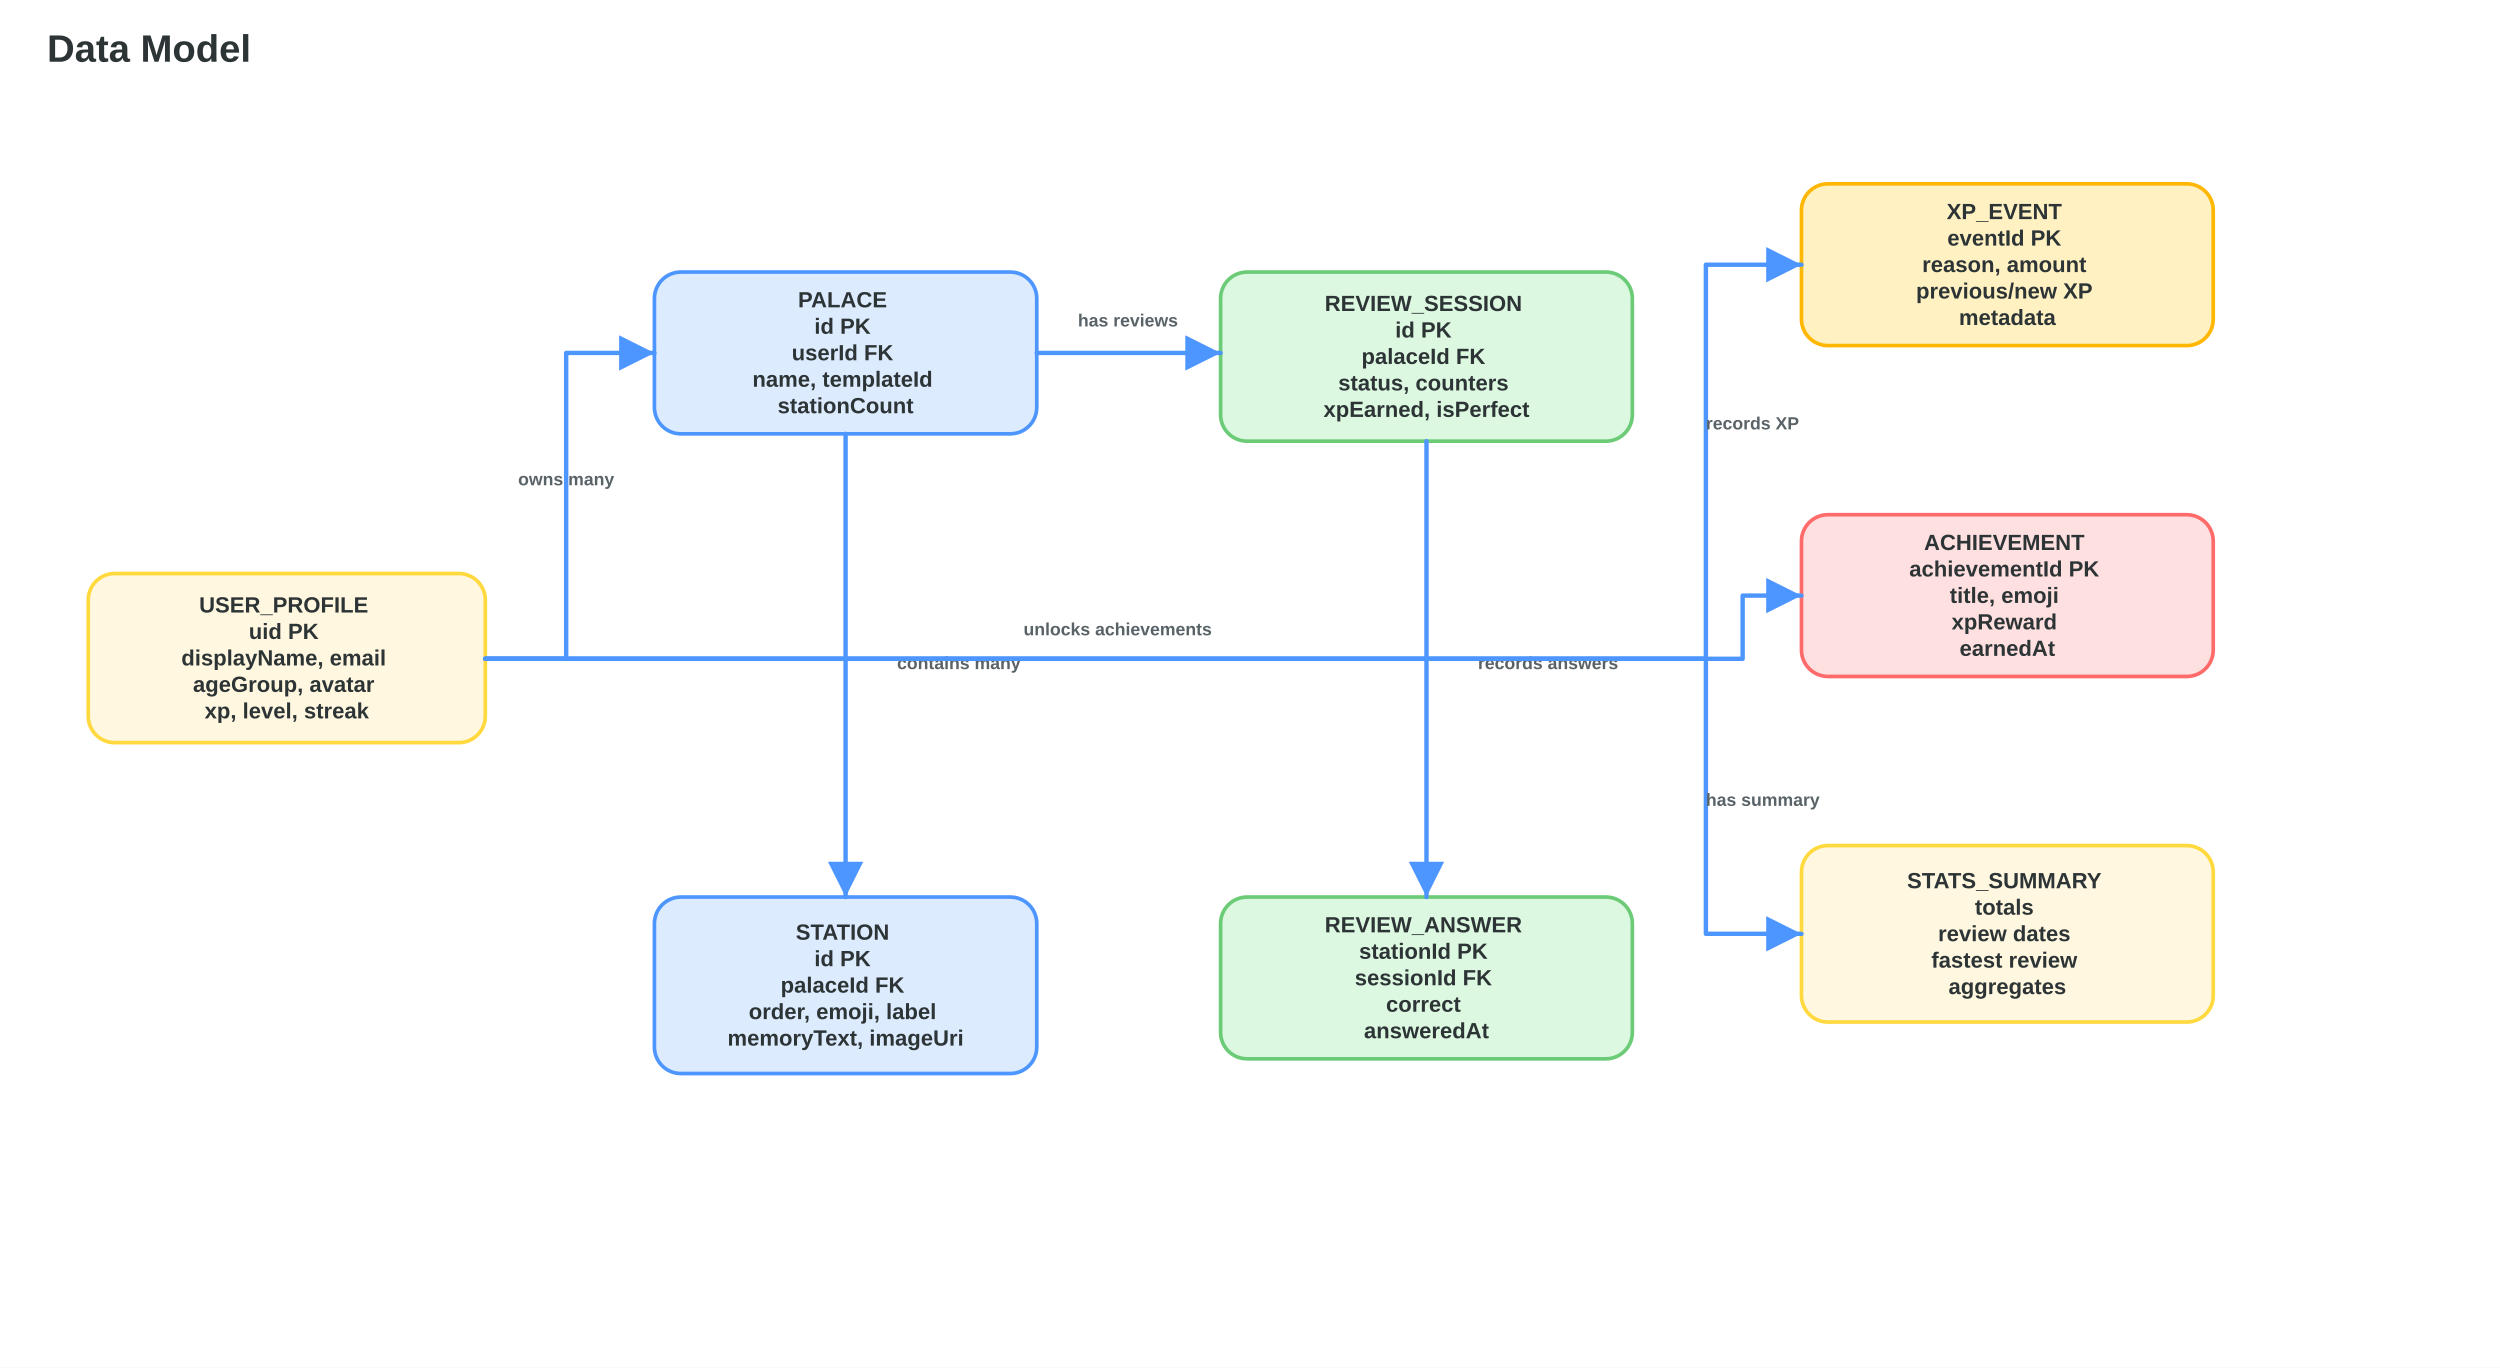
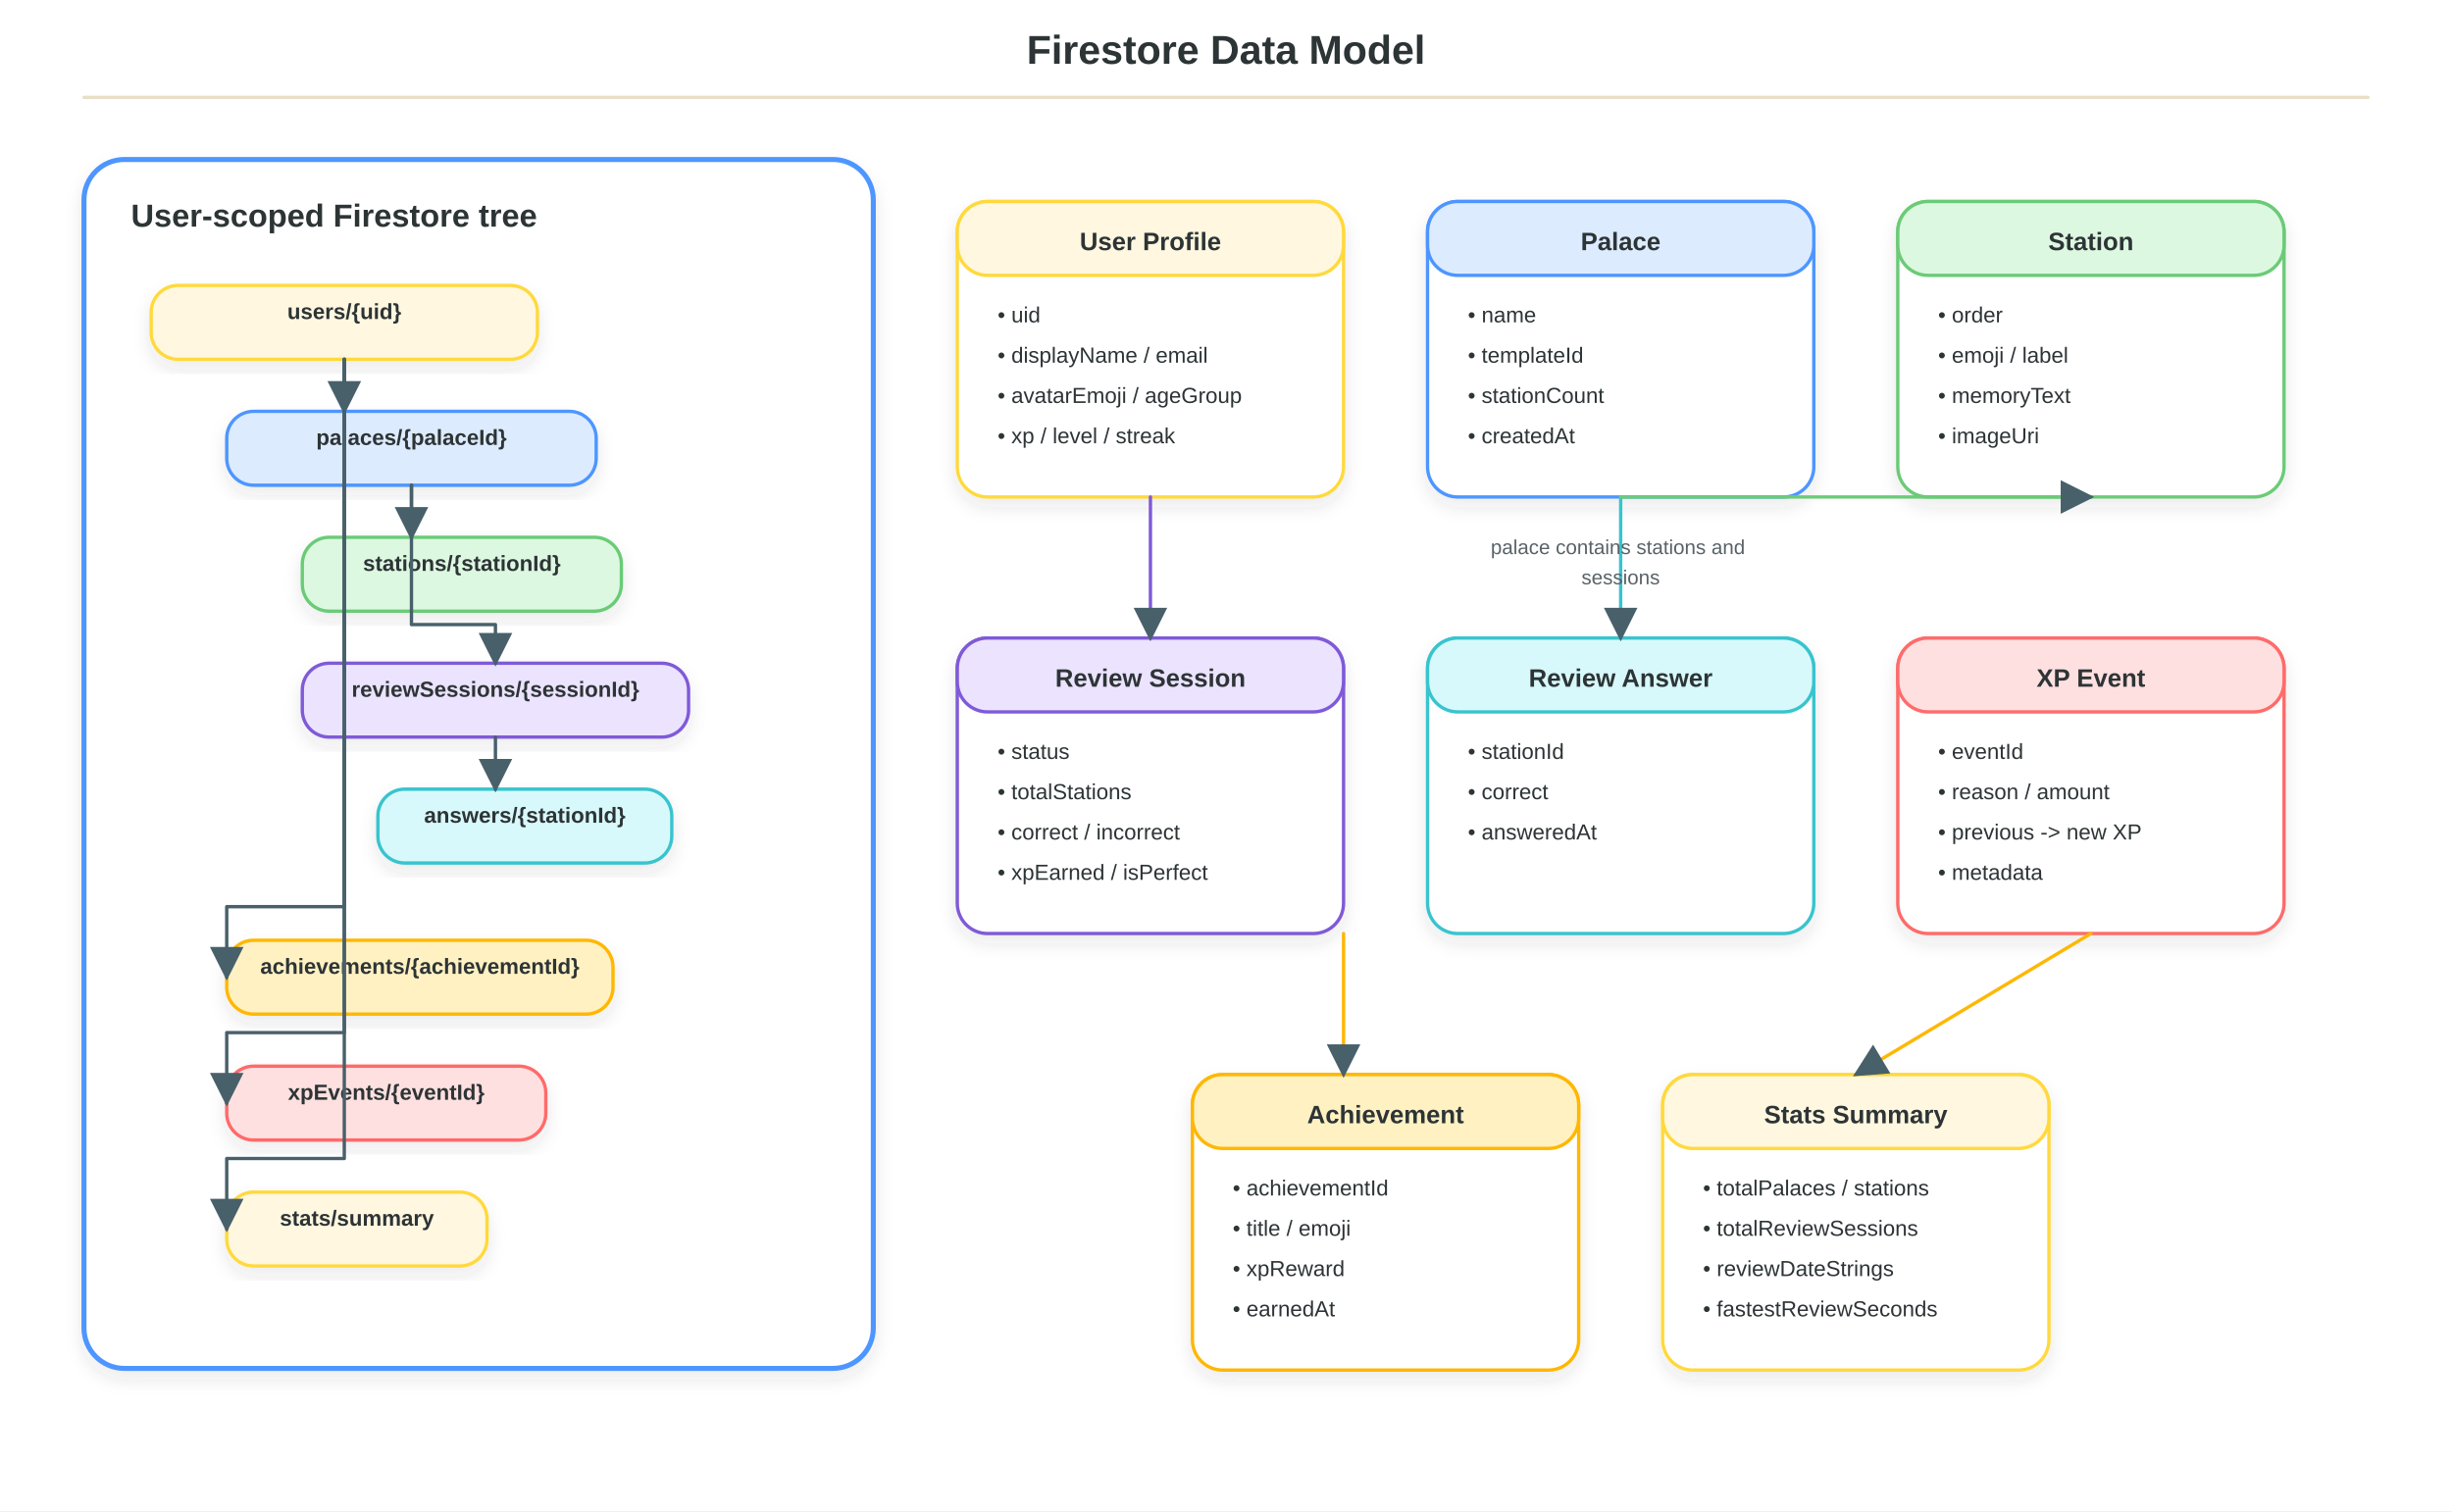
- <svg xmlns="http://www.w3.org/2000/svg" width="1700" height="930" viewBox="0 0 1700 930" role="img" aria-label="Data Model">
+ <svg xmlns="http://www.w3.org/2000/svg" width="1460" height="900" viewBox="0 0 1460 900" role="img" aria-labelledby="title desc">
  <defs>
    <marker id="arrow" markerWidth="12" markerHeight="12" refX="10" refY="6" orient="auto" markerUnits="strokeWidth">
-       <path d="M2,2 L10,6 L2,10 Z" fill="#4D96FF" />
+       <path d="M 1 1 L 11 6 L 1 11 z" fill="#48606A" />
    </marker>
-     <style>
-     .title { font: 700 26px Arial, Helvetica, sans-serif; fill: #2D3436; }
-     .panel-title { font: 700 18px Arial, Helvetica, sans-serif; fill: #2D3436; }
-     .box-text { font: 600 15px Arial, Helvetica, sans-serif; fill: #2D3436; }
-     .small-text { font: 600 13px Arial, Helvetica, sans-serif; fill: #586267; }
-     .edge-label { font: 600 12px Arial, Helvetica, sans-serif; fill: #586267; }
-     .arrow { fill: none; stroke: #4D96FF; stroke-width: 3; stroke-linecap: round; stroke-linejoin: round; marker-end: url(#arrow); }
-     .arrow-soft { fill: none; stroke: #4D96FF; stroke-width: 2.4; stroke-linecap: round; stroke-linejoin: round; marker-end: url(#arrow); stroke-dasharray: 8 6; }
-     .relation { fill: none; stroke: #4D96FF; stroke-width: 2.6; stroke-linecap: round; stroke-linejoin: round; }
-   </style>
+     <marker id="arrow-blue" markerWidth="12" markerHeight="12" refX="10" refY="6" orient="auto" markerUnits="strokeWidth">
+       <path d="M 1 1 L 11 6 L 1 11 z" fill="#4D96FF" />
+     </marker>
+     <filter id="shadow" x="-20%" y="-20%" width="140%" height="140%">
+       <feDropShadow dx="0" dy="5" stdDeviation="5" flood-color="#2D3436" flood-opacity="0.10" />
+     </filter>
  </defs>
-   <rect x="0" y="0" width="1700" height="930" fill="#FFFFFF" />
-   <text x="32" y="42" class="title" text-anchor="start">Data Model</text>
-   <rect x="60" y="390" width="270" height="115" rx="18" fill="#FFF7DF" stroke="#FFD93D" stroke-width="2.5" />
-   <text x="195.0" y="416.5" class="box-text" text-anchor="middle">
-     <tspan x="195.0" dy="0">USER_PROFILE</tspan>
-     <tspan x="195.0" dy="18">uid PK</tspan>
-     <tspan x="195.0" dy="18">displayName, email</tspan>
-     <tspan x="195.0" dy="18">ageGroup, avatar</tspan>
-     <tspan x="195.0" dy="18">xp, level, streak</tspan>
+   <rect x="0" y="0" width="1460" height="900" fill="#FFFFFF" />
+   <text x="730.0" y="38" text-anchor="middle" font-family="Arial, Helvetica, sans-serif" font-size="24" font-weight="700" fill="#2D3436">Firestore Data Model</text>
+   <line x1="50" y1="58" x2="1410" y2="58" stroke="#E9DFC7" stroke-width="2" stroke-linecap="round" />
+   <rect x="50" y="95" width="470" height="720" rx="24" fill="#FFFFFF" stroke="#4D96FF" stroke-width="3" filter="url(#shadow)" />
+   <text x="78" y="135" text-anchor="start" font-family="Arial, Helvetica, sans-serif" font-size="19" font-weight="700" fill="#2D3436">User-scoped Firestore tree</text>
+   <rect x="90" y="170" width="230" height="44" rx="16" fill="#FFF7DF" stroke="#FFD93D" stroke-width="2" filter="url(#shadow)" />
+   <text x="205.0" y="190.0" text-anchor="middle" font-family="Arial, Helvetica, sans-serif" font-size="13" font-weight="700" fill="#2D3436">
+     <tspan x="205.0" dy="0">users/{uid}</tspan>
  </text>
-   <rect x="445" y="185" width="260" height="110" rx="18" fill="#DDEBFF" stroke="#4D96FF" stroke-width="2.5" />
-   <text x="575.0" y="209.0" class="box-text" text-anchor="middle">
-     <tspan x="575.0" dy="0">PALACE</tspan>
-     <tspan x="575.0" dy="18">id PK</tspan>
-     <tspan x="575.0" dy="18">userId FK</tspan>
-     <tspan x="575.0" dy="18">name, templateId</tspan>
-     <tspan x="575.0" dy="18">stationCount</tspan>
+   <rect x="135" y="245" width="220" height="44" rx="16" fill="#DDEBFF" stroke="#4D96FF" stroke-width="2" filter="url(#shadow)" />
+   <text x="245.0" y="265.0" text-anchor="middle" font-family="Arial, Helvetica, sans-serif" font-size="13" font-weight="700" fill="#2D3436">
+     <tspan x="245.0" dy="0">palaces/{palaceId}</tspan>
  </text>
-   <rect x="445" y="610" width="260" height="120" rx="18" fill="#DDEBFF" stroke="#4D96FF" stroke-width="2.5" />
-   <text x="575.0" y="639.0" class="box-text" text-anchor="middle">
-     <tspan x="575.0" dy="0">STATION</tspan>
-     <tspan x="575.0" dy="18">id PK</tspan>
-     <tspan x="575.0" dy="18">palaceId FK</tspan>
-     <tspan x="575.0" dy="18">order, emoji, label</tspan>
-     <tspan x="575.0" dy="18">memoryText, imageUri</tspan>
+   <rect x="180" y="320" width="190" height="44" rx="16" fill="#DDF8E1" stroke="#6BCB77" stroke-width="2" filter="url(#shadow)" />
+   <text x="275.0" y="340.0" text-anchor="middle" font-family="Arial, Helvetica, sans-serif" font-size="13" font-weight="700" fill="#2D3436">
+     <tspan x="275.0" dy="0">stations/{stationId}</tspan>
  </text>
-   <rect x="830" y="185" width="280" height="115" rx="18" fill="#DDF8E1" stroke="#6BCB77" stroke-width="2.5" />
-   <text x="970.0" y="211.5" class="box-text" text-anchor="middle">
-     <tspan x="970.0" dy="0">REVIEW_SESSION</tspan>
-     <tspan x="970.0" dy="18">id PK</tspan>
-     <tspan x="970.0" dy="18">palaceId FK</tspan>
-     <tspan x="970.0" dy="18">status, counters</tspan>
-     <tspan x="970.0" dy="18">xpEarned, isPerfect</tspan>
+   <rect x="180" y="395" width="230" height="44" rx="16" fill="#ECE3FF" stroke="#7F5AD8" stroke-width="2" filter="url(#shadow)" />
+   <text x="295.0" y="415.0" text-anchor="middle" font-family="Arial, Helvetica, sans-serif" font-size="13" font-weight="700" fill="#2D3436">
+     <tspan x="295.0" dy="0">reviewSessions/{sessionId}</tspan>
  </text>
-   <rect x="830" y="610" width="280" height="110" rx="18" fill="#DDF8E1" stroke="#6BCB77" stroke-width="2.5" />
-   <text x="970.0" y="634.0" class="box-text" text-anchor="middle">
-     <tspan x="970.0" dy="0">REVIEW_ANSWER</tspan>
-     <tspan x="970.0" dy="18">stationId PK</tspan>
-     <tspan x="970.0" dy="18">sessionId FK</tspan>
-     <tspan x="970.0" dy="18">correct</tspan>
-     <tspan x="970.0" dy="18">answeredAt</tspan>
+   <rect x="225" y="470" width="175" height="44" rx="16" fill="#D8F9FB" stroke="#38C4CE" stroke-width="2" filter="url(#shadow)" />
+   <text x="312.5" y="490.0" text-anchor="middle" font-family="Arial, Helvetica, sans-serif" font-size="13" font-weight="700" fill="#2D3436">
+     <tspan x="312.5" dy="0">answers/{stationId}</tspan>
  </text>
-   <rect x="1225" y="125" width="280" height="110" rx="18" fill="#FFF1C2" stroke="#FFB703" stroke-width="2.5" />
-   <text x="1365.0" y="149.0" class="box-text" text-anchor="middle">
-     <tspan x="1365.0" dy="0">XP_EVENT</tspan>
-     <tspan x="1365.0" dy="18">eventId PK</tspan>
-     <tspan x="1365.0" dy="18">reason, amount</tspan>
-     <tspan x="1365.0" dy="18">previous/new XP</tspan>
-     <tspan x="1365.0" dy="18">metadata</tspan>
+   <rect x="135" y="560" width="230" height="44" rx="16" fill="#FFF1C2" stroke="#FFB703" stroke-width="2" filter="url(#shadow)" />
+   <text x="250.0" y="580.0" text-anchor="middle" font-family="Arial, Helvetica, sans-serif" font-size="13" font-weight="700" fill="#2D3436">
+     <tspan x="250.0" dy="0">achievements/{achievementId}</tspan>
  </text>
-   <rect x="1225" y="350" width="280" height="110" rx="18" fill="#FFE0E0" stroke="#FF6B6B" stroke-width="2.5" />
-   <text x="1365.0" y="374.0" class="box-text" text-anchor="middle">
-     <tspan x="1365.0" dy="0">ACHIEVEMENT</tspan>
-     <tspan x="1365.0" dy="18">achievementId PK</tspan>
-     <tspan x="1365.0" dy="18">title, emoji</tspan>
-     <tspan x="1365.0" dy="18">xpReward</tspan>
-     <tspan x="1365.0" dy="18">earnedAt</tspan>
+   <rect x="135" y="635" width="190" height="44" rx="16" fill="#FFE0E0" stroke="#FF6B6B" stroke-width="2" filter="url(#shadow)" />
+   <text x="230.0" y="655.0" text-anchor="middle" font-family="Arial, Helvetica, sans-serif" font-size="13" font-weight="700" fill="#2D3436">
+     <tspan x="230.0" dy="0">xpEvents/{eventId}</tspan>
  </text>
-   <rect x="1225" y="575" width="280" height="120" rx="18" fill="#FFF7DF" stroke="#FFD93D" stroke-width="2.5" />
-   <text x="1365.0" y="604.0" class="box-text" text-anchor="middle">
-     <tspan x="1365.0" dy="0">STATS_SUMMARY</tspan>
-     <tspan x="1365.0" dy="18">totals</tspan>
-     <tspan x="1365.0" dy="18">review dates</tspan>
-     <tspan x="1365.0" dy="18">fastest review</tspan>
-     <tspan x="1365.0" dy="18">aggregates</tspan>
+   <rect x="135" y="710" width="155" height="44" rx="16" fill="#FFF7DF" stroke="#FFD93D" stroke-width="2" filter="url(#shadow)" />
+   <text x="212.5" y="730.0" text-anchor="middle" font-family="Arial, Helvetica, sans-serif" font-size="13" font-weight="700" fill="#2D3436">
+     <tspan x="212.5" dy="0">stats/summary</tspan>
  </text>
-   <path class="arrow" d="M 330 448 L 385 448 L 385 240 L 445 240" />
-   <text x="385" y="330" class="edge-label" text-anchor="middle">owns many</text>
-   <path class="arrow" d="M 575 295 L 575 610" />
-   <text x="610" y="455" class="edge-label" text-anchor="start">contains many</text>
-   <path class="arrow" d="M 705 240 L 830 240" />
-   <text x="767" y="222" class="edge-label" text-anchor="middle">has reviews</text>
-   <path class="arrow" d="M 970 300 L 970 610" />
-   <text x="1005" y="455" class="edge-label" text-anchor="start">records answers</text>
-   <path class="arrow" d="M 330 448 L 1160 448 L 1160 180 L 1225 180" />
-   <text x="1160" y="292" class="edge-label" text-anchor="start">records XP</text>
-   <path class="arrow" d="M 330 448 L 1185 448 L 1185 405 L 1225 405" />
-   <text x="760" y="432" class="edge-label" text-anchor="middle">unlocks achievements</text>
-   <path class="arrow" d="M 330 448 L 1160 448 L 1160 635 L 1225 635" />
-   <text x="1160" y="548" class="edge-label" text-anchor="start">has summary</text>
+   <line x1="205" y1="214" x2="205" y2="245" stroke="#48606A" stroke-width="2" stroke-linecap="round" marker-end="url(#arrow)" />
+   <line x1="245" y1="289" x2="245" y2="320" stroke="#48606A" stroke-width="2" stroke-linecap="round" marker-end="url(#arrow)" />
+   <polyline points="245,289 245,372 295,372 295,395" fill="none" stroke="#48606A" stroke-width="2" stroke-linecap="round" stroke-linejoin="round" marker-end="url(#arrow)" />
+   <line x1="295" y1="439" x2="295" y2="470" stroke="#48606A" stroke-width="2" stroke-linecap="round" marker-end="url(#arrow)" />
+   <polyline points="205,214 205,540 135,540 135,582" fill="none" stroke="#48606A" stroke-width="2" stroke-linecap="round" stroke-linejoin="round" marker-end="url(#arrow)" />
+   <polyline points="205,214 205,615 135,615 135,657" fill="none" stroke="#48606A" stroke-width="2" stroke-linecap="round" stroke-linejoin="round" marker-end="url(#arrow)" />
+   <polyline points="205,214 205,690 135,690 135,732" fill="none" stroke="#48606A" stroke-width="2" stroke-linecap="round" stroke-linejoin="round" marker-end="url(#arrow)" />
+   <rect x="570" y="120" width="230" height="176" rx="18" fill="#FFFFFF" stroke="#FFD93D" stroke-width="2" filter="url(#shadow)" />
+   <rect x="570" y="120" width="230" height="44" rx="18" fill="#FFF7DF" stroke="#FFD93D" stroke-width="2" />
+   <text x="685" y="149" text-anchor="middle" font-family="Arial, Helvetica, sans-serif" font-size="15" font-weight="700" fill="#2D3436">User Profile</text>
+   <text x="594" y="192" text-anchor="start" font-family="Arial, Helvetica, sans-serif" font-size="13" font-weight="400" fill="#2D3436">• uid</text>
+   <text x="594" y="216" text-anchor="start" font-family="Arial, Helvetica, sans-serif" font-size="13" font-weight="400" fill="#2D3436">• displayName / email</text>
+   <text x="594" y="240" text-anchor="start" font-family="Arial, Helvetica, sans-serif" font-size="13" font-weight="400" fill="#2D3436">• avatarEmoji / ageGroup</text>
+   <text x="594" y="264" text-anchor="start" font-family="Arial, Helvetica, sans-serif" font-size="13" font-weight="400" fill="#2D3436">• xp / level / streak</text>
+   <rect x="850" y="120" width="230" height="176" rx="18" fill="#FFFFFF" stroke="#4D96FF" stroke-width="2" filter="url(#shadow)" />
+   <rect x="850" y="120" width="230" height="44" rx="18" fill="#DDEBFF" stroke="#4D96FF" stroke-width="2" />
+   <text x="965" y="149" text-anchor="middle" font-family="Arial, Helvetica, sans-serif" font-size="15" font-weight="700" fill="#2D3436">Palace</text>
+   <text x="874" y="192" text-anchor="start" font-family="Arial, Helvetica, sans-serif" font-size="13" font-weight="400" fill="#2D3436">• name</text>
+   <text x="874" y="216" text-anchor="start" font-family="Arial, Helvetica, sans-serif" font-size="13" font-weight="400" fill="#2D3436">• templateId</text>
+   <text x="874" y="240" text-anchor="start" font-family="Arial, Helvetica, sans-serif" font-size="13" font-weight="400" fill="#2D3436">• stationCount</text>
+   <text x="874" y="264" text-anchor="start" font-family="Arial, Helvetica, sans-serif" font-size="13" font-weight="400" fill="#2D3436">• createdAt</text>
+   <rect x="1130" y="120" width="230" height="176" rx="18" fill="#FFFFFF" stroke="#6BCB77" stroke-width="2" filter="url(#shadow)" />
+   <rect x="1130" y="120" width="230" height="44" rx="18" fill="#DDF8E1" stroke="#6BCB77" stroke-width="2" />
+   <text x="1245" y="149" text-anchor="middle" font-family="Arial, Helvetica, sans-serif" font-size="15" font-weight="700" fill="#2D3436">Station</text>
+   <text x="1154" y="192" text-anchor="start" font-family="Arial, Helvetica, sans-serif" font-size="13" font-weight="400" fill="#2D3436">• order</text>
+   <text x="1154" y="216" text-anchor="start" font-family="Arial, Helvetica, sans-serif" font-size="13" font-weight="400" fill="#2D3436">• emoji / label</text>
+   <text x="1154" y="240" text-anchor="start" font-family="Arial, Helvetica, sans-serif" font-size="13" font-weight="400" fill="#2D3436">• memoryText</text>
+   <text x="1154" y="264" text-anchor="start" font-family="Arial, Helvetica, sans-serif" font-size="13" font-weight="400" fill="#2D3436">• imageUri</text>
+   <rect x="570" y="380" width="230" height="176" rx="18" fill="#FFFFFF" stroke="#7F5AD8" stroke-width="2" filter="url(#shadow)" />
+   <rect x="570" y="380" width="230" height="44" rx="18" fill="#ECE3FF" stroke="#7F5AD8" stroke-width="2" />
+   <text x="685" y="409" text-anchor="middle" font-family="Arial, Helvetica, sans-serif" font-size="15" font-weight="700" fill="#2D3436">Review Session</text>
+   <text x="594" y="452" text-anchor="start" font-family="Arial, Helvetica, sans-serif" font-size="13" font-weight="400" fill="#2D3436">• status</text>
+   <text x="594" y="476" text-anchor="start" font-family="Arial, Helvetica, sans-serif" font-size="13" font-weight="400" fill="#2D3436">• totalStations</text>
+   <text x="594" y="500" text-anchor="start" font-family="Arial, Helvetica, sans-serif" font-size="13" font-weight="400" fill="#2D3436">• correct / incorrect</text>
+   <text x="594" y="524" text-anchor="start" font-family="Arial, Helvetica, sans-serif" font-size="13" font-weight="400" fill="#2D3436">• xpEarned / isPerfect</text>
+   <rect x="850" y="380" width="230" height="176" rx="18" fill="#FFFFFF" stroke="#38C4CE" stroke-width="2" filter="url(#shadow)" />
+   <rect x="850" y="380" width="230" height="44" rx="18" fill="#D8F9FB" stroke="#38C4CE" stroke-width="2" />
+   <text x="965" y="409" text-anchor="middle" font-family="Arial, Helvetica, sans-serif" font-size="15" font-weight="700" fill="#2D3436">Review Answer</text>
+   <text x="874" y="452" text-anchor="start" font-family="Arial, Helvetica, sans-serif" font-size="13" font-weight="400" fill="#2D3436">• stationId</text>
+   <text x="874" y="476" text-anchor="start" font-family="Arial, Helvetica, sans-serif" font-size="13" font-weight="400" fill="#2D3436">• correct</text>
+   <text x="874" y="500" text-anchor="start" font-family="Arial, Helvetica, sans-serif" font-size="13" font-weight="400" fill="#2D3436">• answeredAt</text>
+   <rect x="1130" y="380" width="230" height="176" rx="18" fill="#FFFFFF" stroke="#FF6B6B" stroke-width="2" filter="url(#shadow)" />
+   <rect x="1130" y="380" width="230" height="44" rx="18" fill="#FFE0E0" stroke="#FF6B6B" stroke-width="2" />
+   <text x="1245" y="409" text-anchor="middle" font-family="Arial, Helvetica, sans-serif" font-size="15" font-weight="700" fill="#2D3436">XP Event</text>
+   <text x="1154" y="452" text-anchor="start" font-family="Arial, Helvetica, sans-serif" font-size="13" font-weight="400" fill="#2D3436">• eventId</text>
+   <text x="1154" y="476" text-anchor="start" font-family="Arial, Helvetica, sans-serif" font-size="13" font-weight="400" fill="#2D3436">• reason / amount</text>
+   <text x="1154" y="500" text-anchor="start" font-family="Arial, Helvetica, sans-serif" font-size="13" font-weight="400" fill="#2D3436">• previous -&gt; new XP</text>
+   <text x="1154" y="524" text-anchor="start" font-family="Arial, Helvetica, sans-serif" font-size="13" font-weight="400" fill="#2D3436">• metadata</text>
+   <rect x="710" y="640" width="230" height="176" rx="18" fill="#FFFFFF" stroke="#FFB703" stroke-width="2" filter="url(#shadow)" />
+   <rect x="710" y="640" width="230" height="44" rx="18" fill="#FFF1C2" stroke="#FFB703" stroke-width="2" />
+   <text x="825" y="669" text-anchor="middle" font-family="Arial, Helvetica, sans-serif" font-size="15" font-weight="700" fill="#2D3436">Achievement</text>
+   <text x="734" y="712" text-anchor="start" font-family="Arial, Helvetica, sans-serif" font-size="13" font-weight="400" fill="#2D3436">• achievementId</text>
+   <text x="734" y="736" text-anchor="start" font-family="Arial, Helvetica, sans-serif" font-size="13" font-weight="400" fill="#2D3436">• title / emoji</text>
+   <text x="734" y="760" text-anchor="start" font-family="Arial, Helvetica, sans-serif" font-size="13" font-weight="400" fill="#2D3436">• xpReward</text>
+   <text x="734" y="784" text-anchor="start" font-family="Arial, Helvetica, sans-serif" font-size="13" font-weight="400" fill="#2D3436">• earnedAt</text>
+   <rect x="990" y="640" width="230" height="176" rx="18" fill="#FFFFFF" stroke="#FFD93D" stroke-width="2" filter="url(#shadow)" />
+   <rect x="990" y="640" width="230" height="44" rx="18" fill="#FFF7DF" stroke="#FFD93D" stroke-width="2" />
+   <text x="1105" y="669" text-anchor="middle" font-family="Arial, Helvetica, sans-serif" font-size="15" font-weight="700" fill="#2D3436">Stats Summary</text>
+   <text x="1014" y="712" text-anchor="start" font-family="Arial, Helvetica, sans-serif" font-size="13" font-weight="400" fill="#2D3436">• totalPalaces / stations</text>
+   <text x="1014" y="736" text-anchor="start" font-family="Arial, Helvetica, sans-serif" font-size="13" font-weight="400" fill="#2D3436">• totalReviewSessions</text>
+   <text x="1014" y="760" text-anchor="start" font-family="Arial, Helvetica, sans-serif" font-size="13" font-weight="400" fill="#2D3436">• reviewDateStrings</text>
+   <text x="1014" y="784" text-anchor="start" font-family="Arial, Helvetica, sans-serif" font-size="13" font-weight="400" fill="#2D3436">• fastestReviewSeconds</text>
+   <line x1="685" y1="296" x2="685" y2="380" stroke="#7F5AD8" stroke-width="2" stroke-linecap="round" marker-end="url(#arrow)" />
+   <line x1="965" y1="296" x2="965" y2="380" stroke="#38C4CE" stroke-width="2" stroke-linecap="round" marker-end="url(#arrow)" />
+   <line x1="965" y1="296" x2="1245" y2="296" stroke="#6BCB77" stroke-width="2" stroke-linecap="round" marker-end="url(#arrow)" />
+   <text x="965" y="330" text-anchor="middle" font-family="Arial, Helvetica, sans-serif" font-size="12" font-weight="400" fill="#586267">
+     <tspan x="965" dy="0">palace contains stations and</tspan>
+     <tspan x="965" dy="18">sessions</tspan>
+   </text>
+   <line x1="800" y1="556" x2="800" y2="640" stroke="#FFB703" stroke-width="2" stroke-linecap="round" marker-end="url(#arrow)" />
+   <line x1="1245" y1="556" x2="1105" y2="640" stroke="#FFB703" stroke-width="2" stroke-linecap="round" marker-end="url(#arrow)" />
</svg>
